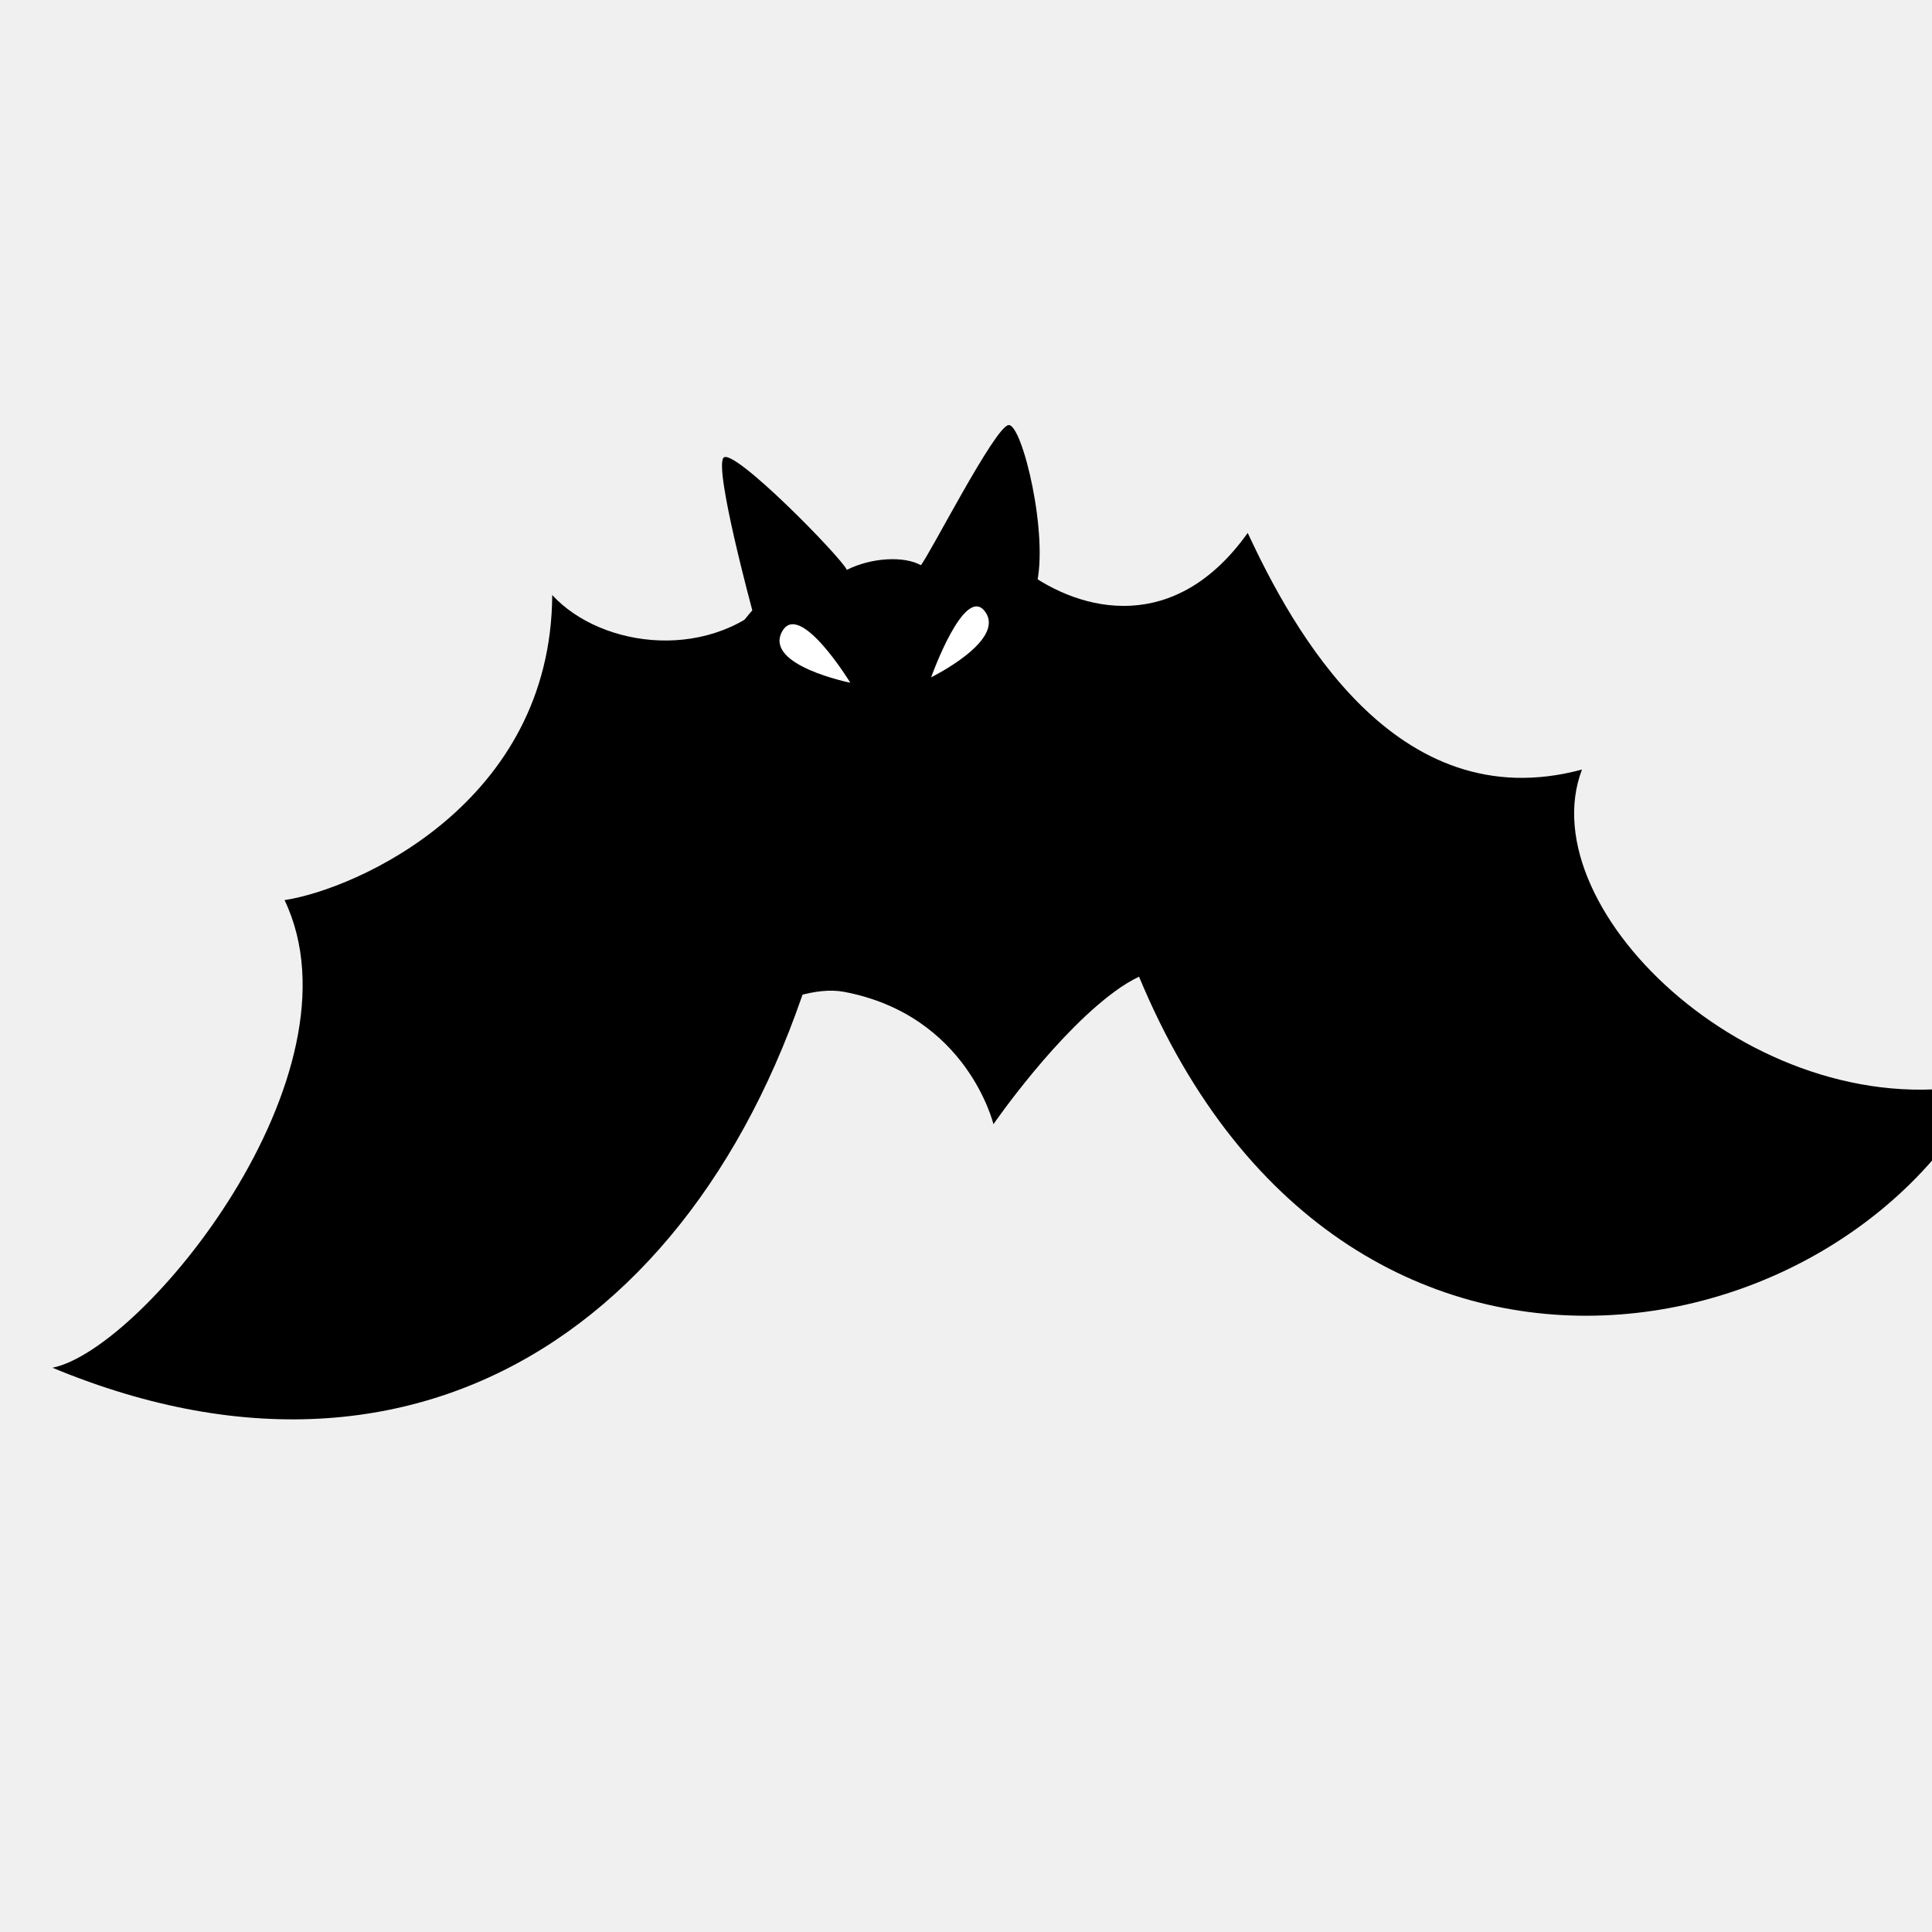
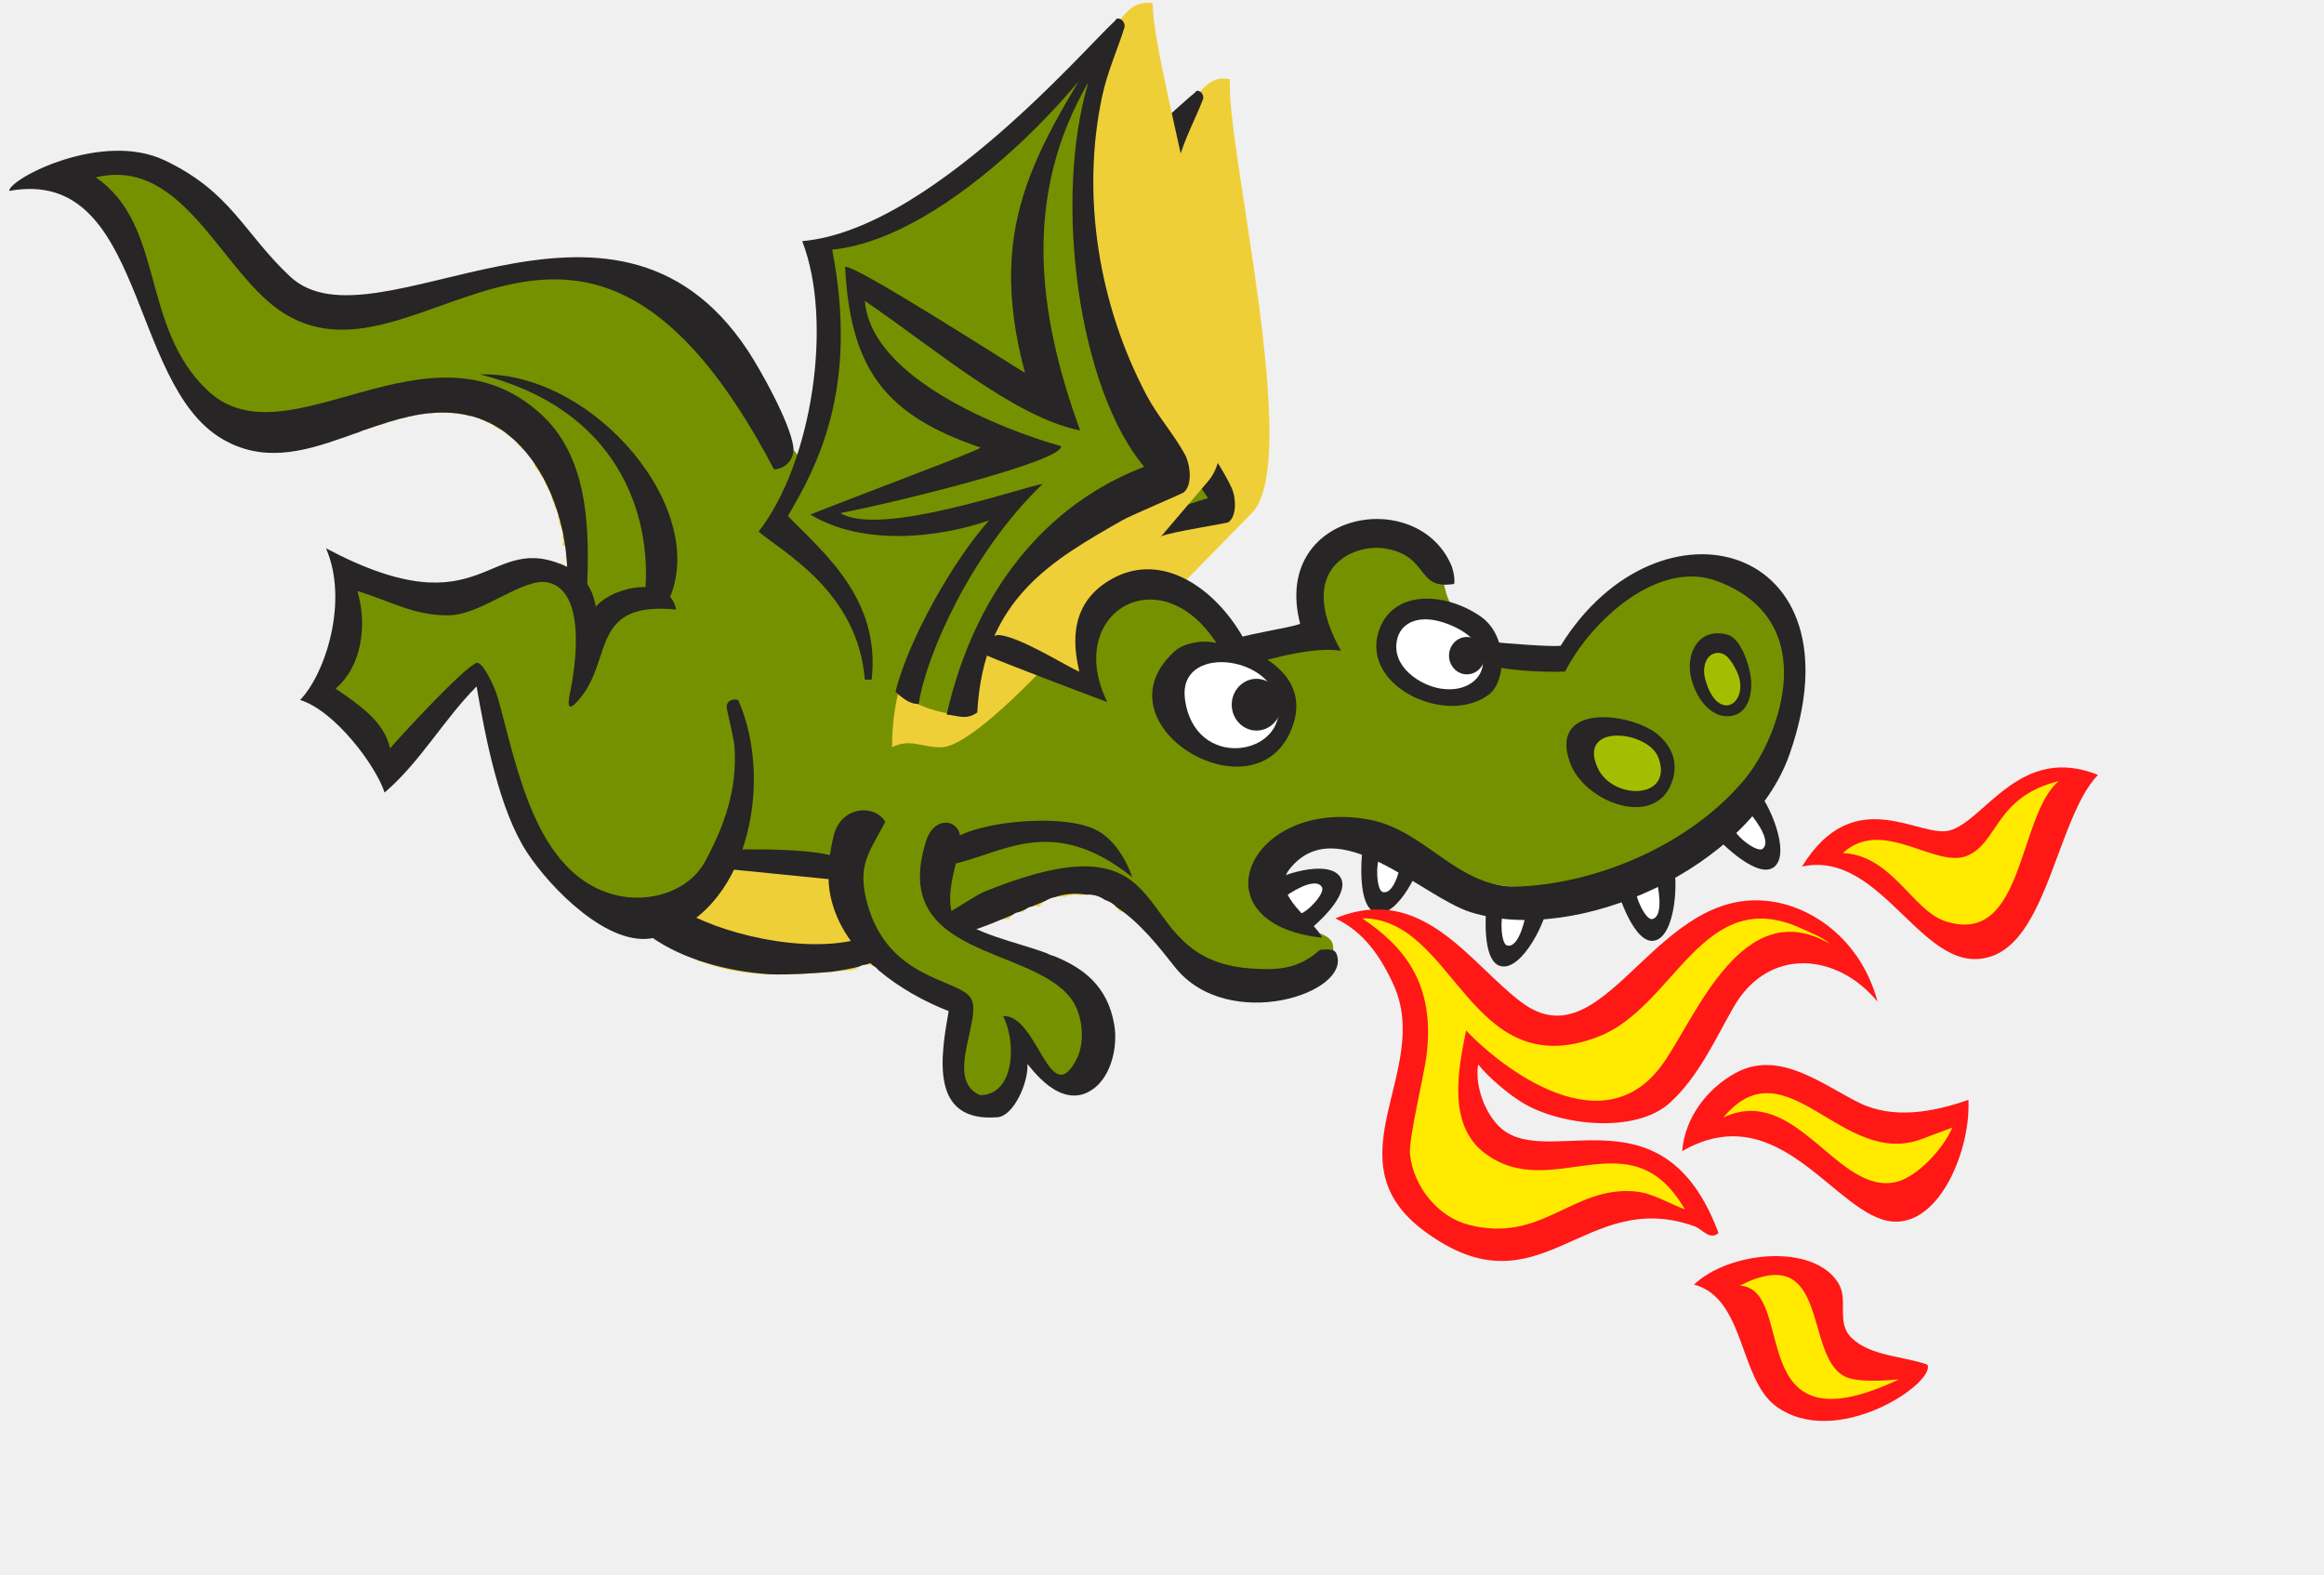
- <svg xmlns="http://www.w3.org/2000/svg" version="1.1" id="bat2-b" x="0px" y="0px" width="150px" height="150px" viewBox="0 0 150 150" enable-background="new 0 0 150 150" xml:space="preserve">
-   <g>
-     <path id="R_Wing" d="M79.527,44.27c4.473,3.35,11.746,4.972,17.344-2.894c3.434,7.352,11.429,22.3,25.954,18.37   c-4.191,10.994,13.955,28.13,31.319,24.312c-11.897,23.006-54.767,30.082-68.178-15.233C86.695,56.626,78.923,57.18,79.527,44.27z" />
-     <path id="L_Wing" d="M42.874,46.197c-0.085,16.153-15.167,22.826-20.78,23.688c6.429,13.487-10.908,34.874-18.021,36.306   c30.329,12.599,53.494-5.775,60.576-37.267c0.735-1.955-2.19-5.724-1.513-10.964c0.688-5.328-1.329-10.604-2.713-11.959   C55.409,51.477,46.719,50.382,42.874,46.197z" />
-     <path id="Body" d="M90.625,56.066c4.889,9.377,8.314,19.369,8.314,19.369s-6.596-2.419-11.914,1.208   c-4.852,3.309-9.895,10.641-9.895,10.641s-2.021-8.465-11.595-10.277c-4.365-0.824-11.063,4.23-11.063,4.23   s-2.877-10.986-1.724-22.17c0.625-6.06,5.661-11.68,5.661-11.68s-2.979-11.001-2.234-11.848c0.745-0.846,9.148,7.737,9.574,8.705   c1.915-0.968,4.467-1.087,5.744-0.362c0.64-0.725,5.745-10.76,6.811-10.88c1.062-0.12,3.188,8.704,2.127,12.573   C80.432,45.574,87.375,49.833,90.625,56.066z" />
-     <path id="R_Eye" fill="#FFFFFF" d="M72.294,52.584c0,0,2.606-7.314,4.201-5.078C78.091,49.743,72.294,52.584,72.294,52.584z" />
-     <path id="L_Eye" fill="#FFFFFF" d="M66.018,53.006c0,0-3.989-6.527-5.319-3.929C59.37,51.677,66.018,53.006,66.018,53.006z" />
+ <svg xmlns="http://www.w3.org/2000/svg" version="1.1" width="186" height="126">
+   <g id="ID0.4347897255793214" transform="matrix(0.9025, 0, 0, 0.9025, 0.15, 0)">
+     <path id="ID0.6906592580489814" fill="#EFCF38" d="M 67.267 53.296 C 67.672 47.246 71.209 44.732 74.800 39.874 C 70.839 39.585 67.504 41.368 64.650 39.026 C 68.757 38.286 71.078 37.922 74.942 36.258 C 73.944 34.745 72.591 34.754 71.013 33.945 C 68.004 32.392 67.183 29.399 67.163 25.878 L 76.952 32.140 C 78.348 27.656 76.674 24.494 78.468 20.199 C 79.776 17.068 80.340 15.083 82.557 12.498 C 83.579 11.293 84.248 9.689 85.783 10.067 C 85.492 14.419 90.626 35.325 87.231 38.757 C 83.126 42.910 73.091 53.615 70.215 53.513 C 69.068 53.456 68.371 52.818 67.267 53.296 Z " transform="matrix(1.340096, 0, 0, 1.340096, -6.05, -6.45)" />
+     <path id="ID0.35857311682775617" fill="#769100" d="M 71.661 51.699 C 69.143 51.338 68.160 50.242 66.118 49.108 C 66.453 47.532 65.556 45.385 64.669 43.296 C 64.253 42.278 61.496 41.144 61.313 40.064 C 61.068 38.766 62.301 38.270 62.839 37.083 C 64.149 34.299 64.973 32.653 65.281 29.582 C 65.524 27.094 63.395 23.445 65.772 23.005 C 68.407 22.530 69.485 22.050 71.892 20.785 C 77.130 18.022 79.187 15.506 83.005 11.839 C 82.522 13.723 80.706 18.711 80.546 21.099 C 80.221 25.981 81.309 28.780 82.473 33.504 C 82.953 35.486 86.188 37.462 84.555 38.596 C 82.602 39.947 80.794 39.957 78.639 40.893 C 74.697 42.604 71.933 46.250 71.661 51.699 Z " transform="matrix(1.340096, 0, 0, 1.340096, -6.05, -6.45)" />
+     <path id="ID0.4100918071344495" fill="#272525" d="M 72.384 50.607 C 71.688 51.047 71.285 50.157 70.693 50.077 C 72.857 42.865 78.299 39.582 84.332 37.770 C 80.728 32.824 79.048 21.414 81.626 14.499 C 77.264 20.947 77.652 28.021 79.750 35.225 C 75.850 34.139 71.350 29.656 67.428 26.559 C 67.477 31.175 75.033 34.806 78.550 36.075 C 78.657 36.940 69.098 38.624 65.118 39.104 C 67.400 40.720 75.947 38.373 77.303 38.246 C 72.769 42.020 69.672 47.935 69.029 50.825 C 68.470 50.807 68.069 50.381 67.696 50.002 C 68.634 47.016 71.683 42.376 73.963 40.188 C 70.845 41.027 66.293 41.173 63.325 39.059 C 66.397 38.089 73.589 35.988 73.749 35.810 C 68.270 33.494 66.277 30.670 66.385 24.435 C 67.063 24.397 76.393 31.211 77.682 32.117 C 75.796 22.588 78.661 17.907 83.545 10.842 C 83.857 10.738 84.092 11.147 83.998 11.386 C 83.466 12.745 82.810 13.935 82.400 15.370 C 80.712 21.264 81.381 27.881 83.859 33.427 C 84.437 34.726 85.340 35.874 85.909 37.124 C 86.170 37.698 86.263 38.955 85.678 39.368 C 85.567 39.448 81.835 40.009 81.231 40.301 C 77.023 42.337 73.193 43.797 72.384 50.607 Z " transform="matrix(1.340096, 0, 0, 1.340096, -6.05, -6.45)" />
+     <path id="ID0.22899190336465836" fill="#272525" d="M 83.686 10.820 C 83.798 12.194 73.572 23.147 65.684 23.360 C 66.728 31.659 63.970 36.162 61.980 39.046 C 63.870 41.317 67.207 44.334 66.321 49.176 L 65.914 49.146 C 65.859 43.862 61.472 41.143 60.169 39.853 C 63.627 36.020 65.477 27.655 63.929 22.721 C 72.128 22.615 83.115 10.821 83.686 10.820 Z " transform="matrix(1.340096, 0, 0, 1.340096, -6.05, -6.45)" />
+     <path id="ID0.8494717287831008" fill="#EFCF38" d="M 47.870 40.713 C 47.489 36.871 45.912 34.516 42.798 32.411 C 40.812 31.072 39.678 29.943 37.332 29.762 C 31.138 29.284 30.660 31.352 27.816 33.521 C 27.892 33.497 27.974 33.481 28.060 33.471 C 28.140 33.418 28.214 33.360 28.318 33.326 C 28.855 33.153 29.375 32.934 29.932 32.829 C 30.075 32.736 30.241 32.667 30.455 32.666 C 30.608 32.546 30.793 32.458 31.042 32.458 C 31.101 32.458 31.147 32.475 31.200 32.483 C 31.335 32.400 31.492 32.341 31.687 32.337 C 31.821 32.262 31.975 32.209 32.166 32.209 C 32.178 32.209 32.185 32.214 32.196 32.215 C 32.318 32.159 32.460 32.126 32.624 32.126 C 32.735 32.126 32.822 32.159 32.914 32.186 C 33.006 32.159 33.096 32.126 33.208 32.126 C 33.216 32.126 33.222 32.130 33.230 32.131 C 33.305 32.114 33.371 32.085 33.458 32.085 C 33.566 32.085 33.646 32.122 33.735 32.147 C 33.830 32.117 33.924 32.085 34.041 32.085 C 34.209 32.085 34.351 32.123 34.474 32.182 C 34.499 32.181 34.516 32.168 34.541 32.168 C 34.649 32.168 34.746 32.185 34.835 32.210 C 35.010 32.210 35.157 32.252 35.284 32.316 C 35.346 32.323 35.398 32.344 35.452 32.360 C 35.497 32.355 35.533 32.334 35.582 32.334 C 35.869 32.334 36.084 32.438 36.241 32.591 C 36.354 32.618 36.449 32.667 36.534 32.725 C 36.598 32.744 36.654 32.772 36.709 32.802 C 36.895 32.849 37.042 32.944 37.154 33.066 C 37.255 33.099 37.340 33.150 37.416 33.210 C 37.686 33.266 37.874 33.422 37.998 33.619 C 38.122 33.667 38.218 33.744 38.302 33.831 C 38.456 33.914 38.572 34.036 38.653 34.177 C 38.676 34.199 38.684 34.233 38.705 34.258 C 38.806 34.326 38.877 34.417 38.937 34.515 C 39.160 34.622 39.304 34.812 39.384 35.028 C 39.626 35.178 39.753 35.433 39.797 35.702 C 39.816 35.719 39.828 35.741 39.845 35.759 C 39.945 35.840 40.016 35.943 40.074 36.053 C 40.116 36.105 40.128 36.174 40.157 36.233 C 40.330 36.382 40.429 36.591 40.469 36.811 C 40.559 36.915 40.619 37.040 40.658 37.172 C 40.808 37.336 40.886 37.550 40.904 37.770 C 40.920 37.806 40.917 37.846 40.928 37.884 C 41.028 38.023 41.078 38.190 41.099 38.360 C 41.267 38.558 41.341 38.821 41.329 39.081 C 41.335 39.090 41.336 39.104 41.341 39.115 C 41.420 39.180 41.431 39.316 41.400 39.463 C 41.404 39.477 41.399 39.497 41.401 39.512 C 41.483 39.537 41.513 39.617 41.523 39.710 C 41.536 39.750 41.538 39.798 41.536 39.848 C 41.687 39.905 41.684 40.132 41.604 40.346 C 41.620 40.364 41.615 40.398 41.625 40.421 C 41.646 40.458 41.658 40.501 41.661 40.553 C 41.661 40.557 41.661 40.559 41.661 40.563 C 41.663 40.651 41.644 40.750 41.606 40.850 C 41.669 40.887 41.732 40.921 41.792 40.966 C 41.956 41.090 41.921 41.373 41.809 41.596 C 41.914 41.880 41.942 42.275 41.843 42.275 C 41.791 42.275 41.745 42.235 41.704 42.179 C 41.693 42.179 41.688 42.194 41.674 42.186 C 41.598 42.142 41.521 42.100 41.444 42.058 C 41.708 42.513 41.970 42.992 42.232 43.543 C 42.795 44.736 42.710 45.662 43.471 46.723 C 44.500 46.281 44.654 45.324 45.556 44.603 C 46.374 43.940 47.683 44.471 47.923 43.425 C 48.165 42.392 47.968 41.774 47.870 40.713 Z " transform="matrix(1.340096, 0, 0, 1.340096, -6.05, -6.45)" />
+     <path id="ID0.27197321178391576" fill="#EFCF38" d="M 74.863 60.029 C 71.623 59.765 69.876 60.529 66.636 61.207 C 66.890 62.855 65.875 64.091 66.751 65.448 C 67.624 66.802 69.230 65.624 70.808 65.624 C 70.939 65.624 71.049 65.618 71.173 65.616 C 71.321 65.338 71.587 65.125 72 65.125 C 72.039 65.125 72.071 65.134 72.107 65.138 C 72.266 64.913 72.515 64.750 72.875 64.750 C 72.977 64.750 73.057 64.781 73.142 64.804 C 73.461 64.401 73.952 64.125 74.625 64.125 C 74.706 64.125 74.775 64.140 74.851 64.147 C 75.077 64.056 75.332 64 75.625 64 C 75.737 64 75.828 64.030 75.930 64.044 C 76.068 64.016 76.217 64 76.375 64 C 76.846 64 77.225 64.139 77.521 64.357 C 77.960 64.499 78.290 64.775 78.502 65.128 C 79.236 65.119 79.963 65.177 80.667 65.417 C 79.682 62.709 77.611 60.250 74.863 60.029 Z " transform="matrix(1.340096, 0, 0, 1.340096, -6.05, -6.45)" />
+     <path id="ID0.5237613837234676" fill="#769100" d="M 8.648 16.455 C 12.170 15.631 14.875 15.425 17.890 17.515 C 21.496 20.018 20.511 24.081 24.765 25.170 C 32.204 27.113 37.247 21.755 44.714 23.050 C 49.870 23.933 51.307 28.231 54.858 32.236 C 56.999 34.650 58.295 36.063 59.929 38.949 C 61.197 41.186 61.732 42.570 63.085 44.720 C 63.479 45.367 64.325 44.897 65.001 45.191 C 66.776 45.956 67.932 46.133 69.623 47.074 C 71.905 48.341 73.314 48.989 75.709 50.019 C 76.385 48.429 75.962 47.192 76.835 45.661 C 78.020 43.600 80.583 43.218 82.584 44.367 C 84.161 45.280 84.695 47.516 86.527 47.723 C 88.697 47.988 89.316 47.782 91.374 47.075 C 89.825 43.808 93.573 40.128 96.896 40.245 C 98.728 40.304 99.627 42.041 100.050 43.895 C 100.529 45.897 102.529 46.428 102.529 48.488 C 104.334 48.488 105.429 49.401 107.148 48.841 C 108.472 48.429 108.472 47.016 109.404 45.898 C 110.758 44.279 112.050 43.837 113.913 42.954 C 116.279 41.835 118.846 41.540 120.560 43.542 C 122.025 45.250 122.250 46.074 123.154 48.135 C 124.843 51.905 121.297 56.674 117.968 58.970 C 113.009 62.415 109.177 64.270 103.316 63.327 C 98.302 62.532 95.739 57.850 90.804 59.558 C 88.779 60.265 87.507 64.622 89.283 65.799 C 90.157 66.388 92.468 66.300 92.606 67.390 C 92.776 68.625 91.762 68.831 90.692 69.332 C 88.240 70.480 84.604 70.628 82.690 68.625 C 80.969 66.829 79.756 64.503 77.502 63.562 C 74.938 62.501 75.107 62.649 72.430 63.444 C 70.288 64.092 68.541 64.033 67.245 65.918 C 70.344 68.832 73.246 67.184 76.264 70.158 C 77.617 71.481 77.645 74.603 76.153 75.810 C 74.828 76.870 72.882 75.810 72.094 74.162 C 71.474 75.603 71.728 77.371 70.291 77.810 C 69.304 78.107 68.206 77.429 67.924 76.398 C 67.304 74.162 68.291 71.688 66.233 70.627 C 64.627 69.802 64.120 68.418 62.401 68.036 C 58.963 67.269 56.906 68.418 53.384 68.036 C 50.623 67.741 49.496 65.798 46.735 65.445 C 44.227 65.120 41.691 64.267 40.649 61.912 C 39.353 59.026 38.451 58.408 37.607 55.317 C 36.959 52.931 37.381 51.077 35.690 49.311 L 29.942 55.787 C 27.913 54.109 27.604 52.196 25.209 50.959 C 26.759 48.162 27.012 46.160 27.012 42.951 C 29.858 43.422 31.323 45.306 34.112 44.835 C 36.479 44.423 37.578 43.216 39.973 42.951 C 40.734 42.862 41.298 43.186 42.002 42.951 C 43.157 42.568 42.650 41.625 42.678 40.360 C 42.735 38.475 42.622 37.297 41.776 35.649 C 40.283 32.764 37.662 32.441 34.563 31.763 C 28.054 30.321 22.081 36.444 17.544 31.292 C 15.459 28.907 14.669 25.905 13.486 22.931 C 12.170 19.576 11.127 19.045 8.648 16.455 Z " transform="matrix(1.340096, 0, 0, 1.340096, -6.05, -6.45)" />
+     <path id="ID0.8726960164494812" fill="#EFCF38" d="M 60.099 62.442 L 51.420 61.500 C 51.702 63.327 51.237 64.123 49.842 65.209 C 49.279 65.651 48.307 66.239 48.772 66.799 C 49.398 67.553 49.913 67.968 50.647 68.420 C 50.715 68.431 50.776 68.425 50.849 68.453 C 54.093 69.692 57.377 69.272 60.750 69 C 60.759 68.999 60.764 69.003 60.773 69.003 C 60.856 68.958 60.955 68.934 61.058 68.914 C 61.217 68.742 61.444 68.625 61.750 68.625 C 61.928 68.625 62.075 68.668 62.204 68.734 L 60.099 62.442 Z " transform="matrix(1.340096, 0, 0, 1.340096, -6.05, -6.45)" />
+     <path id="ID0.8857720550149679" fill="#272525" d="M 88.118 63.411 C 88.913 62.705 92.295 61.616 93.085 62.845 C 93.729 63.846 91.981 65.571 90.979 66.394 C 90.389 66.064 88.342 63.870 88.118 63.411 Z " transform="matrix(1.340096, 0, 0, 1.340096, -6.05, -6.45)" />
+     <path id="ID0.822335965000093" fill="#FFFFFF" d="M 91.874 63.518 C 92.086 63.885 90.977 65.152 90.339 65.314 C 89.932 64.839 89.518 64.069 89.518 64.069 C 89.518 64.069 91.416 62.720 91.874 63.518 Z " transform="matrix(1.340096, 0, 0, 1.340096, -6.05, -6.45)" />
+     <path id="ID0.6341359852813184" fill="#272525" d="M 94.618 60.535 C 95.597 60.662 97.624 60.786 98.577 61.088 C 98.510 62.176 96.910 65.474 95.517 65.214 C 94.150 64.958 94.465 61.376 94.618 60.535 Z " transform="matrix(1.340096, 0, 0, 1.340096, -6.05, -6.45)" />
+     <path id="ID0.287348082754761" fill="#FFFFFF" d="M 95.895 63.834 C 95.496 63.738 95.391 62.024 95.723 61.433 C 96.333 61.457 97.151 61.680 97.151 61.680 C 97.151 61.680 96.760 64.045 95.895 63.834 Z " transform="matrix(1.340096, 0, 0, 1.340096, -6.05, -6.45)" />
+     <path id="ID0.8399602132849395" fill="#272525" d="M 102.844 64.067 C 103.824 64.193 105.850 64.319 106.805 64.621 C 106.737 65.709 105.139 69.006 103.743 68.746 C 102.378 68.492 102.693 64.911 102.844 64.067 Z " transform="matrix(1.340096, 0, 0, 1.340096, -6.05, -6.45)" />
+     <path id="ID0.9670137828215957" fill="#FFFFFF" d="M 104.122 67.370 C 103.723 67.273 103.619 65.558 103.950 64.969 C 104.558 64.990 105.380 65.215 105.380 65.215 C 105.380 65.215 104.988 67.580 104.122 67.370 Z " transform="matrix(1.340096, 0, 0, 1.340096, -6.05, -6.45)" />
+     <path id="ID0.6079672141931951" fill="#272525" d="M 117.762 59.991 C 118.460 59.262 119.802 57.673 120.616 57.072 C 121.394 57.797 122.896 61.144 121.844 62.132 C 120.811 63.099 118.303 60.633 117.762 59.991 Z " transform="matrix(1.340096, 0, 0, 1.340096, -6.05, -6.45)" />
+     <path id="ID0.27255822252482176" fill="#FFFFFF" d="M 121.037 60.972 C 120.719 61.242 119.363 60.272 119.121 59.634 C 119.516 59.148 120.187 58.611 120.187 58.611 C 120.187 58.611 121.729 60.388 121.037 60.972 Z " transform="matrix(1.340096, 0, 0, 1.340096, -6.05, -6.45)" />
+     <path id="ID0.26858658250421286" fill="#272525" d="M 111.268 63.149 C 112.213 62.847 114.114 62.101 115.100 61.972 C 115.462 62.993 115.288 66.687 113.912 67.040 C 112.564 67.390 111.458 63.984 111.268 63.149 Z " transform="matrix(1.340096, 0, 0, 1.340096, -6.05, -6.45)" />
+     <path id="ID0.584137849509716" fill="#FFFFFF" d="M 113.719 65.623 C 113.315 65.705 112.557 64.183 112.629 63.503 C 113.195 63.265 114.029 63.121 114.029 63.121 C 114.029 63.121 114.593 65.446 113.719 65.623 Z " transform="matrix(1.340096, 0, 0, 1.340096, -6.05, -6.45)" />
+     <path id="ID0.8667866848409176" fill="#EFCF38" d="M 63.424 54.257 C 63.424 47.544 67.143 44.482 70.750 38.830 C 66.354 38.830 62.804 41.067 59.479 38.712 C 63.959 37.564 66.495 36.975 70.637 34.826 C 69.426 33.236 67.932 33.354 66.128 32.588 C 62.690 31.117 61.564 27.878 61.282 23.991 L 72.552 30.115 C 73.763 25.051 71.678 21.695 73.341 16.807 C 74.553 13.245 75.031 11.008 77.286 7.975 C 78.329 6.561 78.949 4.736 80.668 5.031 C 80.668 9.860 87.881 32.530 84.387 36.593 C 80.161 41.509 69.876 54.139 66.692 54.257 C 65.424 54.288 64.607 53.639 63.424 54.257 Z " transform="matrix(1.340096, 0, 0, 1.340096, -6.05, -6.45)" />
+     <path id="ID0.34107698779553175" fill="#769100" d="M 68.157 52.139 C 65.351 51.943 64.184 50.814 61.846 49.724 C 62.099 47.959 60.950 45.660 59.817 43.424 C 59.281 42.335 56.154 41.304 55.872 40.127 C 55.506 38.713 56.830 38.065 57.337 36.711 C 58.577 33.531 59.366 31.647 59.479 28.231 C 59.563 25.464 56.943 21.607 59.535 20.930 C 62.410 20.193 63.564 19.575 66.128 17.986 C 71.707 14.512 73.792 11.568 77.736 7.210 C 77.340 9.330 75.709 14.983 75.709 17.632 C 75.709 23.049 77.117 26.052 78.751 31.175 C 79.428 33.324 81.823 35.445 80.104 36.828 C 78.048 38.477 77.739 38.919 75.427 40.126 C 71.201 42.333 68.524 47.222 68.157 52.139 Z " transform="matrix(1.340096, 0, 0, 1.340096, -6.05, -6.45)" />
+     <path id="ID0.9021956860087812" fill="#272525" d="M 69.063 51.951 C 68.326 52.492 67.694 52.134 67.034 52.093 C 68.890 43.954 73.583 38.187 80.109 35.699 C 75.765 30.529 74.075 18.104 76.412 10.261 C 72.070 17.732 73.023 25.512 75.872 33.296 C 71.483 32.412 66.186 27.826 61.625 24.723 C 62.021 29.815 70.632 33.215 74.607 34.333 C 74.792 35.278 64.360 37.910 60.002 38.761 C 62.640 40.362 71.904 37.080 73.391 36.830 C 68.665 41.363 65.683 48.144 65.186 51.386 C 64.568 51.412 64.093 50.974 63.653 50.585 C 64.466 47.212 67.492 41.844 69.848 39.243 C 66.466 40.421 61.451 40.951 58.018 38.855 C 61.338 37.535 69.123 34.636 69.289 34.428 C 63.069 32.313 60.659 29.355 60.317 22.462 C 61.064 22.366 70.730 28.586 72.220 29.482 C 69.435 19.110 73.390 14.264 78.260 6.068 C 78.596 5.928 78.887 6.361 78.801 6.633 C 78.315 8.176 77.680 9.542 77.331 11.161 C 75.902 17.805 77.133 25.057 80.275 30.981 C 81.007 32.368 82.090 33.562 82.812 34.898 C 83.142 35.511 83.337 36.891 82.720 37.395 C 82.603 37.492 79.269 38.887 78.620 39.258 C 74.130 41.843 69.454 44.366 69.063 51.951 Z " transform="matrix(1.340096, 0, 0, 1.340096, -6.05, -6.45)" />
+     <path id="ID0.12352398922666907" fill="#272525" d="M 78.415 6.033 C 78.639 7.540 68.157 20.458 59.460 21.332 C 61.226 30.411 58.513 35.605 56.529 38.950 C 58.783 41.304 62.690 44.367 62.071 49.783 L 61.620 49.783 C 61.169 43.954 56.124 41.305 54.590 39.987 C 58.126 35.475 59.549 26.091 57.476 20.767 C 66.523 19.987 77.783 6.080 78.415 6.033 Z " transform="matrix(1.340096, 0, 0, 1.340096, -6.05, -6.45)" />
+     <path id="ID0.3471745355054736" fill="#272525" d="M 56.886 34.354 C 56.646 32.707 54.686 29.228 53.869 27.995 C 44.845 14.375 29.178 28.369 23.574 23.097 C 20.500 20.205 19.682 17.505 15.279 15.418 C 11.127 13.450 5.002 16.641 5 17.444 C 14.001 15.807 12.844 30.145 19.066 33.838 C 21.751 35.432 24.397 34.723 27.085 33.778 C 27.126 33.757 27.174 33.747 27.221 33.732 C 27.369 33.680 27.517 33.626 27.665 33.572 C 27.705 33.551 27.751 33.540 27.796 33.525 C 27.952 33.469 28.108 33.414 28.264 33.358 C 28.285 33.350 28.297 33.335 28.319 33.327 C 28.617 33.231 28.911 33.125 29.208 33.028 C 29.480 32.935 29.752 32.846 30.025 32.761 C 30.046 32.751 30.071 32.749 30.092 32.741 C 31.922 32.178 33.782 31.848 35.701 32.378 C 39.561 33.443 42.065 38.300 41.941 43.482 C 42.329 43.816 42.855 43.790 43.248 43.482 C 43.431 39.180 43.137 34.872 40.149 32.176 C 32.714 25.470 23.419 35.584 18.164 30.681 C 13.642 26.462 15.350 19.713 10.725 16.549 C 16.618 15.129 19.076 23.053 23.259 25.593 C 32.379 31.133 42.798 11.450 55.613 35.874 C 56.444 35.818 56.998 35.120 56.886 34.354 Z " transform="matrix(1.340096, 0, 0, 1.340096, -6.05, -6.45)" />
+     <path id="ID0.11598530365154147" fill="#272525" d="M 48.547 44.720 L 47.096 43.872 C 47.485 38.868 45.334 31.883 36.149 29.586 C 43.700 29.351 51.576 38.693 48.547 44.720 Z " transform="matrix(1.340096, 0, 0, 1.340096, -6.05, -6.45)" />
+     <path id="ID0.20384214585646987" fill="#FF1816" d="M 131.936 95.105 C 132.518 96.306 125.889 100.793 121.899 97.841 C 119.467 96.040 119.871 90.702 116.495 89.806 C 118.799 87.603 124.410 87.041 126.047 89.715 C 126.739 90.851 125.860 92.331 126.937 93.351 C 128.197 94.557 130.371 94.536 131.936 95.105 Z " transform="matrix(1.340096, 0, 0, 1.340096, -6.05, -6.45)" />
+     <path id="ID0.9845799235627055" fill="#FFEA00" d="M 130.066 96.073 C 119.543 101.060 123.400 90.085 119.515 89.874 C 125.599 86.807 123.693 94.665 126.558 95.928 C 127.549 96.364 130.066 96.073 130.066 96.073 Z " transform="matrix(1.340096, 0, 0, 1.340096, -6.05, -6.45)" />
+     <path id="ID0.32422945322468877" fill="#272525" d="M 100.621 43.448 C 98.036 43.872 99.025 41.550 95.978 41.093 C 93.991 40.796 90.023 42.364 93.136 47.877 C 91.033 47.487 86.876 48.873 86.876 48.873 C 86.876 48.873 85.998 48.144 85.735 47.251 C 86.317 46.835 89.794 46.365 90.428 46.085 C 88.512 38.696 98.051 36.949 100.393 42.128 C 100.553 42.477 100.682 43.068 100.621 43.448 Z " transform="matrix(1.340096, 0, 0, 1.340096, -6.05, -6.45)" />
+     <path id="ID0.672332601621747" fill="#272525" d="M 42.009 42.364 C 43.047 42.871 43.634 43.819 43.816 44.955 C 44.972 43.590 48.670 42.818 49.136 45.144 C 43.563 44.589 44.888 48.272 42.910 50.843 C 42.261 51.685 41.837 51.962 42.102 50.702 C 42.474 48.947 43.229 43.941 40.660 43.353 C 39.054 42.986 36.294 45.460 34.169 45.520 C 31.820 45.587 30.194 44.561 28.037 43.918 C 28.693 46.078 28.373 48.882 26.594 50.372 C 27.977 51.330 29.827 52.500 30.200 54.330 C 30.960 53.443 35.136 48.924 35.926 48.677 C 36.341 48.547 37.154 50.342 37.323 50.938 C 38.600 55.453 39.771 62.689 45.123 64.034 C 47.296 64.581 49.967 63.842 51.074 61.772 C 52.358 59.374 53.190 57.003 52.995 54.203 C 52.958 53.675 52.467 51.691 52.472 51.598 C 52.496 51.140 52.882 51.035 53.239 51.126 C 55.668 56.580 53.843 65.447 47.694 66.860 C 44.692 67.550 40.817 63.584 39.264 61.208 C 37.416 58.383 36.514 53.580 35.928 50.233 C 33.743 52.426 32.203 55.237 29.841 57.251 C 29.274 55.495 26.569 51.845 24.252 51.126 C 25.948 49.359 27.471 44.543 25.964 41.092 C 36.635 46.748 36.562 39.706 42.009 42.364 Z " transform="matrix(1.340096, 0, 0, 1.340096, -6.05, -6.45)" />
+     <path id="ID0.3665733430534601" fill="#272525" d="M 91.875 66.859 C 83.357 65.904 87.023 57.562 94.984 59.041 C 98.796 59.747 100.876 63.652 104.948 63.468 C 110.347 63.225 116.400 60.557 119.888 56.319 C 122.113 53.618 125.075 45.897 118.021 43.259 C 114.129 41.804 109.685 45.868 107.965 49.242 C 106.984 49.312 103.504 49.213 102.644 48.663 C 102.984 47.925 102.845 48.008 103.238 47.296 C 103.914 47.370 106.974 47.616 107.662 47.544 C 114.198 37.004 127.760 40.724 122.801 54.753 C 120.173 62.191 108.781 67.398 101.702 65.163 C 98.476 64.145 92.855 58.338 89.710 62.337 C 88.413 63.989 91.449 65.779 91.875 66.859 Z " transform="matrix(1.340096, 0, 0, 1.340096, -6.05, -6.45)" />
+     <path id="ID0.20089088287204504" fill="#272525" d="M 86.646 46.980 L 86.015 47.404 C 89.314 48.518 90.976 50.477 89.795 53.198 C 87.273 59.020 76.795 52.715 82.130 47.898 C 82.788 47.304 84.158 47.132 84.894 47.368 C 81.138 41.555 74.761 45.386 77.670 51.267 C 77.670 51.267 71.477 48.953 69.281 48.016 C 68.992 47.528 70.106 46.793 70.494 46.827 C 71.903 46.945 74.966 48.900 75.815 49.253 C 75.537 48.016 74.920 45.115 77.579 43.353 C 81.118 41.008 84.830 43.770 86.646 46.980 Z " transform="matrix(1.340096, 0, 0, 1.340096, -6.05, -6.45)" />
+     <path id="ID0.0050763520412147045" fill="#272525" d="M 102.895 50.786 C 100.112 52.846 94.522 50.266 95.602 46.659 C 96.450 43.837 99.918 43.934 102.332 45.573 C 104.225 46.854 104.075 49.915 102.895 50.786 Z " transform="matrix(1.340096, 0, 0, 1.340096, -6.05, -6.45)" />
+     <path id="ID0.44303235970437527" fill="#FFFFFF" d="M 102.195 47.544 C 103.163 49.058 101.914 50.724 99.716 50.371 C 98.326 50.146 96.447 48.899 96.842 47.132 C 97.084 46.049 98.156 45.558 99.547 45.896 C 100.426 46.109 101.628 46.657 102.195 47.544 Z " transform="matrix(1.340096, 0, 0, 1.340096, -6.05, -6.45)" />
+     <path id="ID0.18071374716237187" fill="#272525" d="M 101.463 46.957 C 101.790 46.957 102.086 47.096 102.300 47.320 C 102.514 47.543 102.647 47.853 102.647 48.194 C 102.647 48.535 102.514 48.845 102.300 49.068 C 102.086 49.292 101.790 49.431 101.463 49.431 C 101.136 49.431 100.840 49.292 100.626 49.068 C 100.412 48.845 100.279 48.535 100.279 48.194 C 100.279 47.853 100.412 47.543 100.626 47.320 C 100.840 47.096 101.136 46.957 101.463 46.957 Z " transform="matrix(1.340096, 0, 0, 1.340096, -6.05, -6.45)" />
+     <path id="ID0.476620614528656" fill="#272525" d="M 118.750 46.820 C 119.537 47.052 120.129 48.652 120.249 49.651 C 120.391 50.792 120.043 51.950 119.041 52.166 C 117.706 52.453 116.646 51.081 116.303 49.684 C 115.895 48.017 116.846 46.257 118.750 46.820 Z " transform="matrix(1.340096, 0, 0, 1.340096, -6.05, -6.45)" />
+     <path id="ID0.563854914624244" fill="#A1BF00" d="M 117.206 49.635 C 117.062 49.051 117.225 48.189 117.891 48.033 C 118.557 47.879 118.956 48.518 119.272 49.124 C 119.903 50.339 119.391 51.424 118.694 51.481 C 118.174 51.524 117.538 50.997 117.206 49.635 Z " transform="matrix(1.340096, 0, 0, 1.340096, -6.05, -6.45)" />
+     <path id="ID0.5103882467374206" fill="#FFFFFF" d="M 82.798 51.007 C 82.376 47.485 88.436 48.095 88.973 51.333 C 89.551 54.837 83.382 55.881 82.798 51.007 Z " transform="matrix(1.340096, 0, 0, 1.340096, -6.05, -6.45)" />
+     <path id="ID0.0208440781570971" fill="#272525" d="M 87.540 49.726 C 87.992 49.726 88.402 49.918 88.699 50.228 C 88.996 50.538 89.180 50.966 89.180 51.438 C 89.180 51.910 88.996 52.338 88.699 52.648 C 88.402 52.958 87.992 53.150 87.540 53.150 C 87.088 53.150 86.678 52.958 86.381 52.648 C 86.084 52.338 85.900 51.910 85.900 51.438 C 85.900 50.966 86.084 50.538 86.381 50.228 C 86.678 49.918 87.088 49.726 87.540 49.726 Z " transform="matrix(1.340096, 0, 0, 1.340096, -6.05, -6.45)" />
+     <path id="ID0.7392752389423549" fill="#FF1816" d="M 143.221 56.083 C 140.583 58.851 139.925 66.644 136.305 68.036 C 131.708 69.805 129.076 60.969 123.637 62.148 C 127.143 56.475 131.455 60.363 133.464 59.745 C 135.787 59.034 138.092 54.022 143.221 56.083 Z " transform="matrix(1.340096, 0, 0, 1.340096, -6.05, -6.45)" />
+     <path id="ID0.7487614741548896" fill="#FFEA00" d="M 126.341 61.253 C 128.962 58.846 132.430 62.285 134.545 61.442 C 136.631 60.607 136.397 57.526 140.631 56.494 C 137.891 58.784 138.380 67.449 133.149 65.774 C 130.922 65.063 129.633 61.422 126.341 61.253 Z " transform="matrix(1.340096, 0, 0, 1.340096, -6.05, -6.45)" />
+     <path id="ID0.8452975563704967" fill="#272525" d="M 115 56.638 C 113.854 59.631 109.238 57.901 108.284 55.270 C 106.816 51.234 112.499 51.930 114.216 53.513 C 115.428 54.628 115.309 55.833 115 56.638 Z " transform="matrix(1.340096, 0, 0, 1.340096, -6.05, -6.45)" />
+     <path id="ID0.823314209934324" fill="#A1BF00" d="M 114.150 54.972 C 115.129 57.732 111.116 57.776 110.123 55.634 C 108.729 52.626 113.495 53.126 114.150 54.972 Z " transform="matrix(1.340096, 0, 0, 1.340096, -6.05, -6.45)" />
+     <path id="ID0.5328716160729527" fill="#272525" d="M 79.316 62.855 C 73.961 58.555 70.636 61.373 67.254 62.031 C 66.957 62.088 67.240 61.741 67.073 61.477 C 65.849 59.542 74.219 58.309 76.947 59.733 C 78.639 60.618 79.316 62.855 79.316 62.855 Z " transform="matrix(1.340096, 0, 0, 1.340096, -6.05, -6.45)" />
+     <path id="ID0.9395506661385298" fill="#272525" d="M 78.126 72.608 C 77.683 70.035 76.064 68.853 74.144 68.071 C 73.963 68.030 73.805 67.963 73.658 67.881 C 71.448 67.069 68.949 66.661 67.397 65.258 C 66.932 63.739 67.831 61.731 67.934 60.441 C 68.047 59.028 66.243 58.675 65.680 60.441 C 63.195 68.233 72.663 67.346 75.286 70.911 C 76.033 71.927 76.223 73.725 75.644 74.869 C 73.859 78.395 73.061 71.923 70.775 72.042 C 71.707 73.923 71.468 77.283 69.243 77.271 C 66.804 76.220 69.502 72.070 68.612 70.815 C 67.690 69.519 62.874 69.618 61.669 64.126 C 61.179 61.892 62.027 61.033 62.976 59.181 C 62.196 57.963 60.098 58.203 59.593 59.982 C 59.294 61.040 59.121 62.654 59.278 63.703 C 59.577 65.710 60.714 67.388 62.195 68.726 C 62.325 68.790 62.426 68.883 62.507 68.992 C 63.926 70.194 65.609 71.105 67.168 71.711 C 66.636 74.752 65.903 79.107 70.415 78.732 C 71.440 78.646 72.440 76.517 72.383 75.221 C 72.455 75.210 74.605 78.529 76.817 76.800 C 77.950 75.916 78.369 74.016 78.126 72.608 Z " transform="matrix(1.340096, 0, 0, 1.340096, -6.05, -6.45)" />
+     <path id="ID0.8217857060953975" fill="#272525" d="M 60.302 61.807 C 60.302 62.279 60.437 63.033 59.761 63.033 L 52.920 62.349 C 52.559 62.067 52.694 61.407 52.830 61.030 C 52.829 61.029 59.265 60.817 60.302 61.807 Z " transform="matrix(1.340096, 0, 0, 1.340096, -6.05, -6.45)" />
+     <path id="ID0.02687776368111372" fill="#272525" d="M 92.823 67.896 C 92.664 67.530 92.027 67.644 91.740 67.661 C 90.298 68.953 88.888 69.021 87.095 68.886 C 78.533 68.236 83.214 58.272 69.563 63.798 C 68.959 64.043 67.724 64.899 67.140 65.211 C 67.106 65.992 67.107 66.380 67.996 66.507 C 68.436 66.569 69.943 65.963 71.399 65.343 C 71.514 65.249 71.657 65.187 71.829 65.159 C 71.983 65.093 72.125 65.032 72.274 64.968 C 72.388 64.875 72.530 64.814 72.699 64.785 C 73.023 64.646 73.326 64.516 73.586 64.410 C 73.772 64.295 73.982 64.208 74.226 64.164 C 74.262 64.152 74.304 64.136 74.334 64.127 C 75.016 63.924 75.662 63.904 76.277 64.009 C 76.310 64.008 76.339 63.999 76.374 63.999 C 76.837 63.999 77.207 64.137 77.502 64.351 C 77.822 64.451 78.087 64.619 78.289 64.841 C 79.806 65.829 81.081 67.456 82.136 68.792 C 85.639 73.224 93.941 70.515 92.823 67.896 Z " transform="matrix(1.340096, 0, 0, 1.340096, -6.05, -6.45)" />
+     <path id="ID0.060609509237110615" fill="#FF1816" d="M 128.634 71.083 C 125.944 67.836 121.397 67.434 119.096 71.474 C 117.854 73.653 116.787 76.049 114.905 77.769 C 112.604 79.873 107.551 79.271 105.096 77.746 C 104.158 77.163 102.908 76.114 102.210 75.240 C 101.960 76.670 102.704 78.627 103.795 79.523 C 106.994 82.154 114.486 76.642 118.113 86.390 C 117.540 86.912 117.038 86.131 116.531 85.952 C 109.156 83.296 106.310 91.955 98.642 86.265 C 92.288 81.554 99.199 75.652 96.605 69.962 C 95.751 68.092 94.627 66.455 92.758 65.577 C 98.531 63.183 101.700 68.629 105.097 71.145 C 110.452 75.121 113.673 64.132 120.833 64.385 C 124.133 64.503 127.555 66.977 128.634 71.083 Z " transform="matrix(1.340096, 0, 0, 1.340096, -6.05, -6.45)" />
+     <path id="ID0.780435835942626" fill="#FFEA00" d="M 125.495 67.265 C 119.706 63.884 116.623 72.114 114.433 75.195 C 110.211 81.134 102.871 74.601 101.412 72.991 C 100.855 75.660 100.204 79.239 102.609 81.083 C 107.097 84.523 112.255 78.551 115.886 84.827 C 114.765 84.425 113.782 83.748 112.574 83.642 C 108.391 83.279 106.415 87.146 101.507 85.830 C 99.556 85.307 97.915 83.333 97.695 81.165 C 97.597 80.209 98.585 76.137 98.769 74.789 C 99.467 69.716 97.066 67.295 94.532 65.571 C 100.689 65.546 101.597 76.672 110.142 73.411 C 115.238 71.468 117.058 63.188 123.656 66.269 C 124.266 66.551 124.982 66.820 125.495 67.265 Z " transform="matrix(1.340096, 0, 0, 1.340096, -6.05, -6.45)" />
+     <path id="ID0.12093066517263651" fill="#272525" d="M 61.338 66.917 C 57.619 67.979 51.894 66.564 49.234 64.868 C 48.513 65.434 47.701 65.998 47.476 66.799 C 49.652 68.342 52.611 69.088 55.307 69.275 C 56.672 69.318 58.047 69.226 59.437 69.110 C 60.040 69.021 60.696 68.907 61.258 68.763 C 61.381 68.692 61.523 68.646 61.694 68.637 C 62.076 68.513 62.382 68.374 62.523 68.213 C 63.017 67.741 61.383 67.341 61.338 66.917 Z " transform="matrix(1.340096, 0, 0, 1.340096, -6.05, -6.45)" />
+     <path id="ID0.8654435686767101" fill="#FF1816" d="M 115.709 80.977 C 115.882 78.751 117.377 76.828 119.236 75.809 C 122.097 74.245 124.916 76.526 127.378 77.757 C 129.658 78.901 132.357 78.391 134.649 77.582 C 134.821 80.782 132.799 85.896 129.628 85.634 C 125.887 85.324 122.193 77.245 115.709 80.977 Z " transform="matrix(1.340096, 0, 0, 1.340096, -6.05, -6.45)" />
+     <path id="ID0.3718892759643495" fill="#FFEA00" d="M 118.430 78.751 C 122.588 73.760 126.280 82.147 131.543 80.182 L 133.581 79.420 C 133.031 80.772 131.271 82.686 129.874 83.016 C 125.971 83.932 123.270 76.477 118.430 78.751 Z " transform="matrix(1.340096, 0, 0, 1.340096, -6.05, -6.45)" />
  </g>
</svg>
